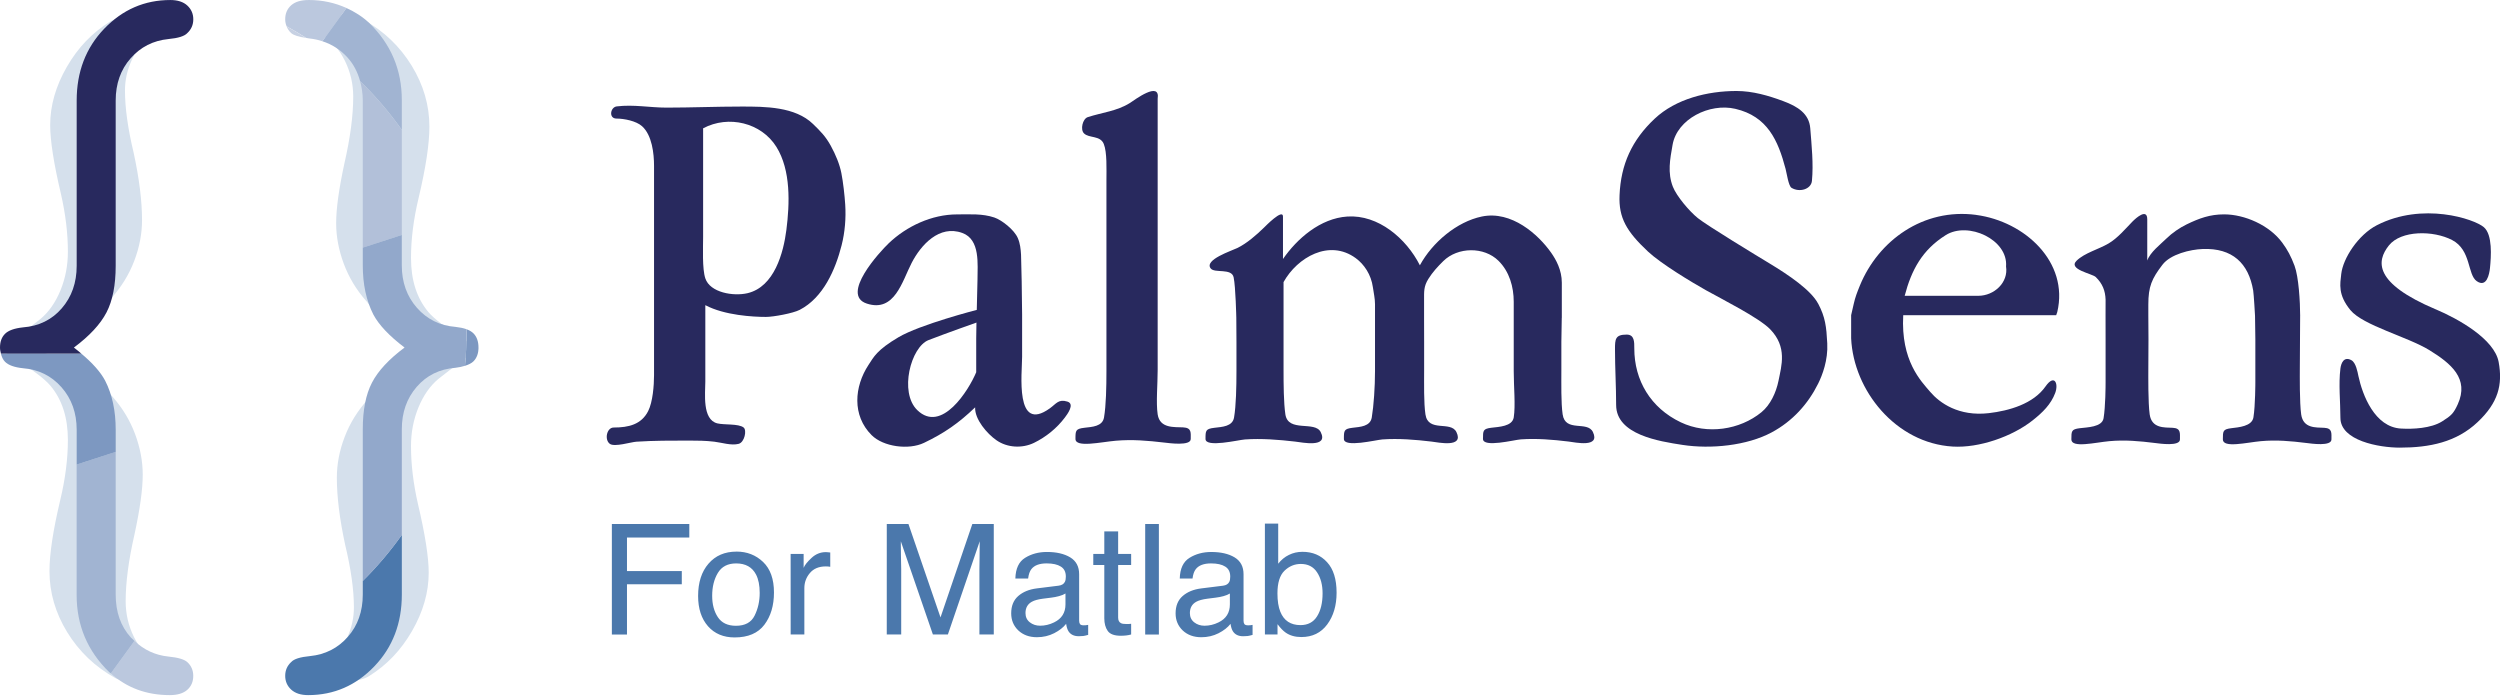
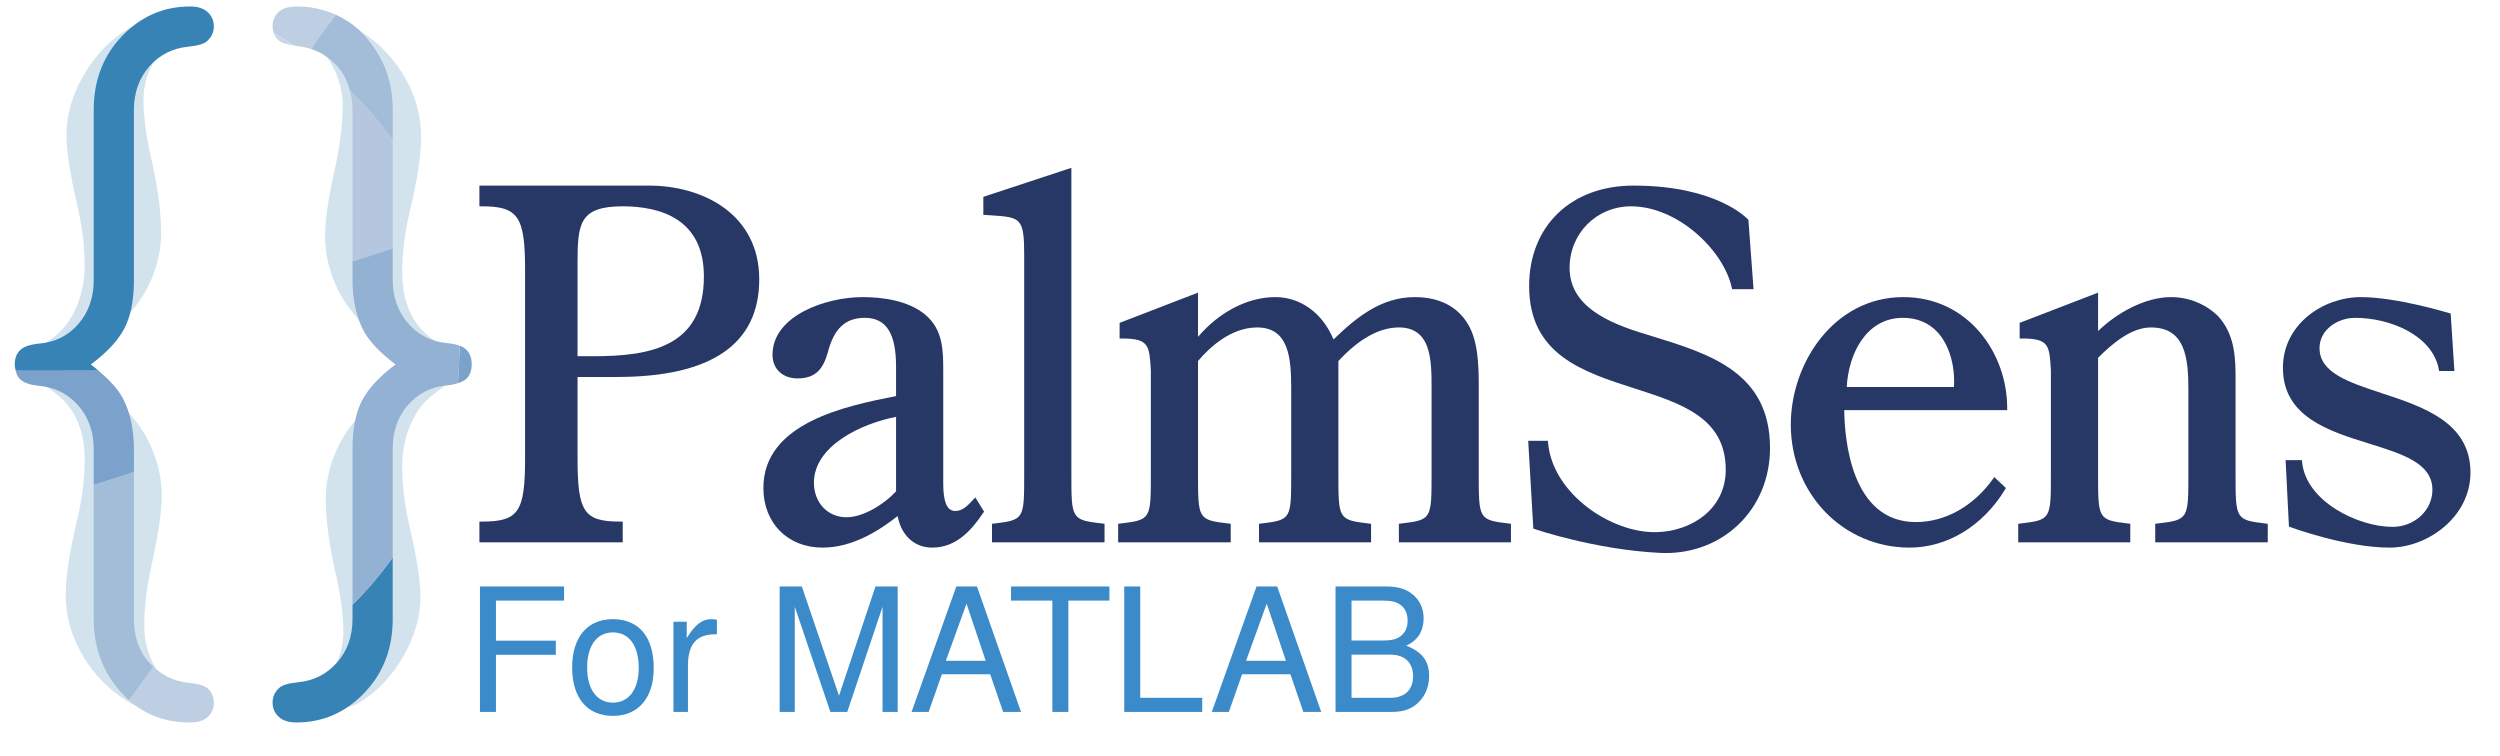
- <svg xmlns="http://www.w3.org/2000/svg" width="132.73" height="36.905" version="1.1" viewBox="0 0 132.73 36.905">
-   <g transform="translate(-25.93,-20.731)">
-     <g fill="#d5e0ec">
-       <path d="m36.168 21.653c-0.9 0.178-1.656 0.499-2.273 0.964-0.406 0.342-0.73 0.776-0.969 1.302-0.241 0.526-0.361 1.063-0.361 1.611 0 0.928 0.154 2.035 0.463 3.32 0.295 1.367 0.443 2.556 0.443 3.568 0 0.723-0.139 1.449-0.417 2.172-0.276 0.726-0.691 1.396-1.247 2.011-0.528 0.641-1.108 1.14-1.736 1.495-0.628 0.357-1.51 0.685-2.642 0.986v0.082c1.145 0.369 2.053 0.752 2.725 1.148s1.26 0.894 1.764 1.497c0.519 0.588 0.913 1.244 1.184 1.967 0.269 0.726 0.406 1.442 0.406 2.153 0 0.779-0.148 1.844-0.443 3.199-0.309 1.353-0.463 2.529-0.463 3.525 0 0.67 0.146 1.299 0.435 1.888 0.289 0.586 0.663 1.032 1.117 1.331 0.432 0.357 1.104 0.622 2.014 0.8 0 0-3.064 0.646-4.128 0.051-1.067-0.593-1.912-1.403-2.542-2.428-0.628-1.027-0.941-2.105-0.941-3.24 0-0.916 0.191-2.172 0.571-3.773 0.272-1.133 0.406-2.199 0.406-3.197 0-1.177-0.306-2.134-0.923-2.871-0.615-0.738-2.659-1.92-2.659-1.92s1.595-1.203 2.125-1.627c0.443-0.369 0.797-0.875 1.062-1.516 0.263-0.644 0.395-1.326 0.395-2.052 0-0.969-0.122-1.994-0.369-3.074-0.38-1.613-0.571-2.83-0.571-3.65 0-1.039 0.295-2.071 0.886-3.096s1.334-1.8 2.29-2.399 4.398-0.227 4.398-0.227z" />
-       <path d="m41.117 56.86c0.9-0.178 1.656-0.499 2.273-0.964 0.406-0.342 0.73-0.776 0.969-1.302 0.241-0.526 0.361-1.063 0.361-1.611 0-0.928-0.154-2.035-0.463-3.32-0.295-1.367-0.443-2.556-0.443-3.568 0-0.723 0.139-1.449 0.417-2.172 0.276-0.726 0.691-1.396 1.247-2.011 0.528-0.641 1.108-1.14 1.736-1.495 0.628-0.357 1.51-0.685 2.642-0.986v-0.082c-1.145-0.369-2.053-0.752-2.725-1.148s-1.26-0.894-1.764-1.497c-0.519-0.588-0.913-1.244-1.184-1.967-0.269-0.726-0.406-1.442-0.406-2.153 0-0.779 0.148-1.844 0.443-3.199 0.309-1.353 0.463-2.529 0.463-3.525 0-0.67-0.146-1.299-0.435-1.888-0.289-0.586-0.663-1.032-1.117-1.331-0.432-0.357-1.104-0.622-2.014-0.8 0 0 3.064-0.646 4.128-0.051 1.067 0.593 1.912 1.403 2.542 2.428 0.628 1.027 0.941 2.105 0.941 3.24 0 0.916-0.191 2.172-0.571 3.773-0.272 1.133-0.406 2.199-0.406 3.197 0 1.177 0.306 2.134 0.923 2.871 0.615 0.738 2.659 1.92 2.659 1.92s-1.595 1.203-2.125 1.627c-0.443 0.369-0.797 0.875-1.062 1.516-0.263 0.644-0.395 1.326-0.395 2.052 0 0.969 0.122 1.994 0.369 3.074 0.38 1.613 0.571 2.83 0.571 3.65 0 1.039-0.295 2.071-0.886 3.096s-1.334 1.8-2.29 2.399-4.398 0.227-4.398 0.227z" />
-     </g>
+ <svg xmlns="http://www.w3.org/2000/svg" version="1.1" viewBox="0 0 620 187.35">
+   <defs>
+     <style>.st0 {
+         fill: #2a2d69;
+       }
+ 
+       .st1 {
+         fill: #3783b6;
+       }
+ 
+       .st2 {
+         fill: #c9d6e7;
+       }
+ 
+       .st3 {
+         fill: none;
+       }
+ 
+       .st4 {
+         opacity: .23;
+       }
+ 
+       .st5 {
+         fill: #b4c7df;
+       }
+ 
+       .st6 {
+         fill: #3b8bcb;
+       }
+ 
+       .st7 {
+         display: none;
+       }
+ 
+       .st8 {
+         fill: #273866;
+       }
+ 
+       .st9 {
+         fill: #7ba2ca;
+       }
+ 
+       .st10 {
+         fill: #becee3;
+       }
+ 
+       .st11 {
+         fill: #a3bcd8;
+       }
+ 
+       .st12 {
+         fill: #93b1d2;
+       }</style>
+   </defs>
+   <g class="st7">
+     <path class="st3" d="m375.33 171.93c12.15 0 22.132-9.43 23.03-21.354h-46.06c0.898 11.924 10.88 21.354 23.03 21.354z" />
+     <path class="st0" d="M346.589,147.231h5.684c.799-11.423,9.938-20.565,21.352-21.396v-5.697c-14.544.846-26.221,12.54-27.036,27.092Z" />
+     <path class="st10" d="m404.06 150.6h-5.697c-0.831 11.414-9.973 20.553-21.396 21.352v5.684c14.552-0.815 26.246-12.492 27.092-27.036z" />
  </g>
-   <g transform="translate(-25.93,-20.731)" display="none">
-     <path d="m38.763 62.282c12.15 0 22.132-9.43 23.03-21.354h-46.06c0.898 11.924 10.88 21.354 23.03 21.354z" fill="none" />
-     <path d="m10.025 37.588h5.684c0.799-11.423 9.938-20.565 21.352-21.396v-5.697c-14.544 0.846-26.221 12.54-27.036 27.092z" fill="#28295e" />
-     <path d="m67.5 40.956h-5.697c-0.831 11.414-9.973 20.553-21.396 21.352v5.684c14.552-0.815 26.246-12.492 27.092-27.036z" fill="#bbc8de" />
+   <g class="st4">
+     <path class="st1" d="m67.823 175.44c4.328-0.858 7.966-2.401 10.935-4.64 1.955-1.647 3.513-3.735 4.663-6.264 1.16-2.529 1.735-5.116 1.735-7.749 0-4.466-0.742-9.791-2.227-15.974-1.422-6.577-2.133-12.297-2.133-17.169 0-3.48 0.669-6.972 2.007-10.452 1.328-3.492 3.325-6.717 6.001-9.675 2.54-3.086 5.332-5.487 8.353-7.192 3.021-1.717 7.266-3.295 12.713-4.745v-0.394c-5.51-1.775-9.879-3.619-13.11-5.522-3.23-1.902-6.064-4.304-8.489-7.204-2.499-2.831-4.391-5.986-5.698-9.466-1.296-3.492-1.955-6.937-1.955-10.359 0-3.747 0.711-8.874 2.133-15.394 1.485-6.508 2.227-12.169 2.227-16.96 0-3.225-0.7-6.253-2.091-9.083-1.39-2.819-3.189-4.965-5.374-6.403-2.08-1.717-5.311-2.993-9.691-3.851 0 0 14.741-3.109 19.864-0.244 5.133 2.854 9.2 6.752 12.232 11.682 3.021 4.942 4.527 10.127 4.527 15.591 0 4.408-0.92 10.452-2.75 18.155-1.307 5.452-1.955 10.58-1.955 15.382 0 5.661 1.474 10.266 4.443 13.816 2.959 3.55 12.796 9.236 12.796 9.236s-7.674 5.786-10.224 7.828c-2.133 1.775-3.837 4.211-5.112 7.297-1.265 3.097-1.903 6.38-1.903 9.872 0 4.663 0.585 9.594 1.777 14.791 1.83 7.761 2.75 13.619 2.75 17.563 0 5-1.422 9.965-4.265 14.895-2.844 4.93-6.416 8.663-11.019 11.543s-21.16 1.09-21.16 1.09z" />
  </g>
-   <g transform="translate(-25.93,-20.731)">
-     <path d="m42.315 20.732c-0.406 0-0.715 0.093-0.926 0.28s-0.317 0.435-0.317 0.743c0 0.136 0.028 0.259 0.074 0.373 0.351 0.197 0.699 0.396 1.036 0.614 0.074 0.011 0.124 0.028 0.207 0.036 0.231 0.024 0.448 0.075 0.657 0.142l1.281-1.763c-0.602-0.273-1.267-0.426-2.011-0.426" fill="#bbc8de" />
-     <path d="m44.325 21.158-1.281 1.763c0.511 0.163 0.961 0.449 1.342 0.87 0.32 0.354 0.533 0.775 0.662 1.247 0.815 0.792 1.555 1.657 2.215 2.587v-1.579c0-1.609-0.577-2.974-1.731-4.095-0.362-0.341-0.77-0.595-1.206-0.793" fill="#a1b4d2" />
-     <path d="m50.693 38.209 8e-3 0.169c0 0.598-0.029 1.19-0.084 1.774 0.19-0.06 0.348-0.135 0.449-0.236 0.179-0.179 0.268-0.423 0.268-0.731 0-0.325-0.09-0.577-0.268-0.756-0.09-0.09-0.214-0.163-0.373-0.22" fill="#7d98c1" />
-     <path d="m47.263 49.131c-0.62 0.874-1.313 1.691-2.072 2.444v0.723c0 0.894-0.264 1.641-0.792 2.242s-1.199 0.943-2.011 1.024c-0.52 0.049-0.853 0.154-0.999 0.317-0.211 0.195-0.317 0.439-0.317 0.731s0.106 0.536 0.317 0.731 0.512 0.293 0.902 0.293c1.365 0 2.535-0.508 3.51-1.524s1.463-2.287 1.463-3.815v-3.167" fill="#4b78ac" />
-     <path d="m41.145 22.129c0.052 0.133 0.13 0.253 0.243 0.358 0.136 0.122 0.418 0.202 0.792 0.257-0.337-0.218-0.685-0.418-1.036-0.614" fill="#c7d1e3" />
-     <path d="m45.048 25.039c0.087 0.319 0.143 0.658 0.143 1.032v7.809l2.072-0.673v-5.58c-0.659-0.93-1.4-1.795-2.215-2.587" fill="#b2c0d9" />
-     <path d="m47.263 33.205-2.072 0.673v0.942c0 1.008 0.187 1.877 0.56 2.608 0.293 0.553 0.845 1.138 1.658 1.755-0.829 0.617-1.406 1.239-1.731 1.865s-0.487 1.45-0.487 2.474v8.053c0.759-0.754 1.452-1.57 2.072-2.444v-5.608c0-0.894 0.264-1.645 0.792-2.255 0.528-0.609 1.215-0.946 2.06-1.011 0.197-0.022 0.356-0.06 0.501-0.106 0.055-0.584 0.084-1.176 0.084-1.774l-8e-3 -0.169c-0.158-0.057-0.351-0.097-0.578-0.122-0.829-0.065-1.511-0.402-2.048-1.012-0.536-0.609-0.804-1.361-0.804-2.255v-1.615" fill="#92a8cb" />
-     <path d="m33.07 54.758-1.255 1.726c0.847 0.763 1.888 1.152 3.132 1.152 0.406 0 0.715-0.094 0.926-0.28 0.211-0.187 0.317-0.435 0.317-0.743 0-0.293-0.106-0.537-0.317-0.731-0.163-0.146-0.496-0.244-1-0.293-0.705-0.072-1.303-0.357-1.804-0.831" fill="#bbc8de" />
-     <path d="m32.071 44.721-2.072 0.673v6.928c0 1.609 0.577 2.974 1.73 4.095l0.086 0.066 1.255-1.726-0.194-0.181c-0.537-0.593-0.804-1.353-0.804-2.279v-7.577" fill="#a1b4d2" />
-     <path d="m30.246 39.504h-4.267c0.041 0.171 0.106 0.323 0.219 0.436 0.179 0.179 0.495 0.293 0.951 0.341 0.829 0.065 1.511 0.402 2.048 1.012 0.536 0.609 0.804 1.361 0.804 2.254v1.848l2.072-0.673v-1.174c0-1.007-0.187-1.877-0.561-2.608-0.241-0.456-0.67-0.935-1.265-1.435" fill="#7d98c1" />
-     <path d="m29.853 39.184c0.829-0.617 1.406-1.239 1.731-1.865 0.325-0.625 0.488-1.45 0.488-2.474v-8.775c0-0.894 0.264-1.641 0.792-2.242s1.198-0.943 2.011-1.024c0.52-0.049 0.853-0.154 1-0.317 0.211-0.195 0.317-0.439 0.317-0.731s-0.106-0.536-0.317-0.731c-0.212-0.195-0.512-0.293-0.902-0.293-1.365 0-2.535 0.508-3.51 1.524s-1.462 2.287-1.462 3.815v8.775c0 0.894-0.264 1.645-0.792 2.255-0.528 0.609-1.215 0.946-2.06 1.011-0.455 0.049-0.772 0.163-0.951 0.341s-0.268 0.422-0.268 0.731c0 0.12 0.025 0.22 0.05 0.32h4.267c-0.126-0.106-0.25-0.212-0.393-0.32z" fill="#28295e" />
-     <g display="none" fill="#4b78ac">
-       <path d="m58.483 48.499h3.896v0.665h-3.107v1.886h2.725v0.665h-2.725v2.716h-0.789v-5.931z" />
-       <path d="m62.902 52.287c0-0.316 0.044-0.611 0.133-0.885 0.088-0.274 0.221-0.512 0.398-0.714s0.395-0.361 0.652-0.478 0.558-0.175 0.901-0.175c0.337 0 0.637 0.058 0.897 0.175 0.26 0.116 0.479 0.275 0.656 0.478s0.31 0.44 0.399 0.714c0.088 0.274 0.133 0.569 0.133 0.885s-0.044 0.609-0.133 0.88-0.222 0.508-0.399 0.71-0.396 0.361-0.656 0.478-0.56 0.174-0.897 0.174c-0.344 0-0.644-0.058-0.901-0.174-0.258-0.116-0.475-0.275-0.652-0.478s-0.31-0.439-0.398-0.71c-0.089-0.271-0.133-0.565-0.133-0.88zm0.748 0c0 0.26 0.034 0.491 0.104 0.693s0.165 0.371 0.287 0.507 0.265 0.24 0.428 0.312c0.164 0.072 0.336 0.108 0.52 0.108s0.355-0.036 0.519-0.108c0.163-0.072 0.306-0.176 0.428-0.312s0.217-0.305 0.287-0.507 0.104-0.433 0.104-0.693-0.035-0.492-0.104-0.694-0.165-0.372-0.287-0.511c-0.122-0.138-0.265-0.244-0.428-0.316-0.164-0.072-0.336-0.108-0.519-0.108s-0.356 0.036-0.52 0.108c-0.163 0.072-0.306 0.178-0.428 0.316-0.122 0.139-0.217 0.309-0.287 0.511s-0.104 0.434-0.104 0.694z" />
-       <path d="m67.878 50.136h0.665v0.905h0.017c0.171-0.349 0.382-0.606 0.631-0.772 0.249-0.167 0.565-0.244 0.947-0.233v0.748c-0.282 0-0.523 0.039-0.723 0.116s-0.36 0.191-0.482 0.34-0.21 0.333-0.266 0.548c-0.056 0.216-0.083 0.46-0.083 0.731v1.911h-0.706z" />
-       <path d="m73.095 48.499h2.035c0.914 0 1.617 0.232 2.11 0.698 0.493 0.465 0.739 1.174 0.739 2.126 0 0.499-0.055 0.94-0.166 1.325s-0.282 0.709-0.515 0.972c-0.232 0.263-0.529 0.464-0.889 0.603-0.36 0.138-0.787 0.208-1.279 0.208h-2.035v-5.931zm0.789 5.267h1.312c0.088 0 0.199-7e-3 0.333-0.021 0.133-0.014 0.274-0.047 0.423-0.1 0.15-0.052 0.298-0.128 0.444-0.229 0.147-0.1 0.278-0.235 0.395-0.407 0.116-0.172 0.211-0.386 0.286-0.644 0.075-0.257 0.112-0.569 0.112-0.935 0-0.354-0.035-0.671-0.104-0.951s-0.183-0.517-0.34-0.71-0.361-0.343-0.61-0.449c-0.25-0.105-0.557-0.158-0.922-0.158h-1.329v4.602z" />
-       <path d="m82.498 53.068c-0.094 0.477-0.302 0.839-0.624 1.088s-0.727 0.374-1.215 0.374c-0.344 0-0.643-0.057-0.895-0.17-0.253-0.113-0.465-0.27-0.637-0.469s-0.301-0.438-0.387-0.714c-0.086-0.277-0.135-0.579-0.146-0.905 0-0.321 0.05-0.619 0.15-0.893s0.239-0.511 0.419-0.71 0.393-0.354 0.64-0.465c0.246-0.111 0.516-0.167 0.81-0.167 0.382 0 0.699 0.079 0.951 0.237s0.454 0.359 0.606 0.603 0.258 0.509 0.316 0.797 0.082 0.562 0.07 0.822h-3.214c-6e-3 0.188 0.017 0.367 0.066 0.536 0.05 0.169 0.13 0.319 0.241 0.449s0.252 0.234 0.424 0.312c0.171 0.078 0.374 0.116 0.606 0.116 0.293 0 0.537-0.069 0.731-0.208 0.194-0.138 0.321-0.349 0.382-0.631h0.706zm-0.689-1.196c-0.011-0.166-0.048-0.324-0.112-0.474-0.064-0.149-0.15-0.278-0.258-0.386s-0.237-0.194-0.386-0.257-0.31-0.096-0.482-0.096c-0.183 0-0.347 0.032-0.494 0.096-0.146 0.063-0.273 0.151-0.378 0.262s-0.188 0.24-0.249 0.386c-0.061 0.147-0.097 0.303-0.108 0.469z" />
-       <path d="m85.223 54.43h-0.756l-1.595-4.294h0.789l1.205 3.58h0.017l1.171-3.58h0.739z" />
-       <path d="m91.112 53.068c-0.094 0.477-0.302 0.839-0.624 1.088s-0.727 0.374-1.215 0.374c-0.344 0-0.643-0.057-0.895-0.17-0.253-0.113-0.465-0.27-0.637-0.469s-0.301-0.438-0.387-0.714c-0.086-0.277-0.135-0.579-0.146-0.905 0-0.321 0.05-0.619 0.15-0.893s0.239-0.511 0.419-0.71 0.393-0.354 0.64-0.465c0.246-0.111 0.516-0.167 0.81-0.167 0.382 0 0.699 0.079 0.951 0.237s0.454 0.359 0.606 0.603 0.258 0.509 0.316 0.797 0.082 0.562 0.07 0.822h-3.214c-6e-3 0.188 0.017 0.367 0.066 0.536 0.05 0.169 0.13 0.319 0.241 0.449s0.252 0.234 0.424 0.312c0.171 0.078 0.374 0.116 0.606 0.116 0.293 0 0.537-0.069 0.731-0.208 0.194-0.138 0.321-0.349 0.382-0.631h0.706zm-0.69-1.196c-0.011-0.166-0.048-0.324-0.112-0.474-0.064-0.149-0.15-0.278-0.258-0.386s-0.237-0.194-0.386-0.257-0.31-0.096-0.482-0.096c-0.183 0-0.347 0.032-0.494 0.096-0.146 0.063-0.273 0.151-0.378 0.262s-0.188 0.24-0.249 0.386c-0.061 0.147-0.097 0.303-0.108 0.469z" />
-       <path d="m91.942 48.499h0.706v5.931h-0.706z" />
-       <path d="m93.512 52.287c0-0.316 0.044-0.611 0.133-0.885 0.088-0.274 0.221-0.512 0.398-0.714s0.395-0.361 0.652-0.478 0.558-0.175 0.901-0.175c0.337 0 0.637 0.058 0.897 0.175 0.26 0.116 0.479 0.275 0.656 0.478s0.31 0.44 0.399 0.714c0.088 0.274 0.133 0.569 0.133 0.885s-0.044 0.609-0.133 0.88-0.222 0.508-0.399 0.71-0.396 0.361-0.656 0.478-0.56 0.174-0.897 0.174c-0.344 0-0.644-0.058-0.901-0.174-0.258-0.116-0.475-0.275-0.652-0.478s-0.31-0.439-0.398-0.71c-0.089-0.271-0.133-0.565-0.133-0.88zm0.748 0c0 0.26 0.034 0.491 0.104 0.693s0.165 0.371 0.287 0.507 0.265 0.24 0.428 0.312c0.164 0.072 0.336 0.108 0.52 0.108s0.355-0.036 0.519-0.108c0.163-0.072 0.306-0.176 0.428-0.312s0.217-0.305 0.287-0.507 0.104-0.433 0.104-0.693-0.035-0.492-0.104-0.694-0.165-0.372-0.287-0.511c-0.122-0.138-0.265-0.244-0.428-0.316-0.164-0.072-0.336-0.108-0.519-0.108s-0.356 0.036-0.52 0.108c-0.163 0.072-0.306 0.178-0.428 0.316-0.122 0.139-0.217 0.309-0.287 0.511s-0.104 0.434-0.104 0.694z" />
-       <path d="m98.538 50.136h0.706v0.581h0.017c0.116-0.238 0.299-0.411 0.548-0.519s0.523-0.162 0.822-0.162c0.332 0 0.622 0.061 0.868 0.183s0.451 0.287 0.615 0.494c0.163 0.208 0.287 0.447 0.37 0.718s0.125 0.56 0.125 0.864-0.04 0.593-0.121 0.864c-0.08 0.271-0.202 0.508-0.365 0.71-0.164 0.202-0.369 0.363-0.615 0.481-0.247 0.119-0.533 0.179-0.86 0.179-0.111 0-0.23-0.011-0.357-0.033s-0.254-0.06-0.382-0.112c-0.127-0.052-0.248-0.122-0.361-0.208-0.114-0.086-0.209-0.192-0.287-0.32h-0.017v2.218h-0.706v-5.939zm3.323 2.11c0-0.2-0.026-0.395-0.079-0.586s-0.133-0.361-0.241-0.511-0.247-0.269-0.416-0.357c-0.169-0.089-0.367-0.133-0.594-0.133-0.238 0-0.44 0.047-0.606 0.142s-0.302 0.217-0.407 0.37c-0.105 0.152-0.181 0.325-0.229 0.519-0.047 0.194-0.07 0.39-0.07 0.59 0 0.21 0.025 0.414 0.075 0.61 0.05 0.197 0.129 0.37 0.237 0.519 0.108 0.15 0.248 0.27 0.419 0.362 0.171 0.091 0.379 0.137 0.623 0.137 0.238 0 0.44-0.047 0.606-0.141s0.299-0.219 0.398-0.374c0.1-0.155 0.172-0.332 0.216-0.531 0.044-0.2 0.066-0.404 0.066-0.615z" />
-       <path d="m107.11 53.068c-0.094 0.477-0.302 0.839-0.624 1.088s-0.727 0.374-1.215 0.374c-0.344 0-0.643-0.057-0.895-0.17-0.253-0.113-0.465-0.27-0.637-0.469s-0.301-0.438-0.387-0.714c-0.086-0.277-0.135-0.579-0.146-0.905 0-0.321 0.05-0.619 0.15-0.893s0.239-0.511 0.419-0.71 0.393-0.354 0.64-0.465c0.246-0.111 0.516-0.167 0.81-0.167 0.382 0 0.699 0.079 0.951 0.237s0.454 0.359 0.606 0.603 0.258 0.509 0.316 0.797 0.082 0.562 0.07 0.822h-3.214c-6e-3 0.188 0.017 0.367 0.066 0.536 0.05 0.169 0.13 0.319 0.241 0.449s0.252 0.234 0.424 0.312c0.171 0.078 0.374 0.116 0.606 0.116 0.293 0 0.537-0.069 0.731-0.208 0.194-0.138 0.321-0.349 0.382-0.631h0.706zm-0.689-1.196c-0.011-0.166-0.048-0.324-0.112-0.474-0.064-0.149-0.15-0.278-0.258-0.386s-0.237-0.194-0.386-0.257-0.31-0.096-0.482-0.096c-0.183 0-0.347 0.032-0.494 0.096-0.146 0.063-0.273 0.151-0.378 0.262s-0.188 0.24-0.249 0.386c-0.061 0.147-0.097 0.303-0.108 0.469z" />
-       <path d="m107.88 50.136h0.665v0.905h0.017c0.171-0.349 0.382-0.606 0.631-0.772 0.249-0.167 0.565-0.244 0.947-0.233v0.748c-0.282 0-0.523 0.039-0.723 0.116s-0.36 0.191-0.482 0.34-0.21 0.333-0.266 0.548c-0.056 0.216-0.083 0.46-0.083 0.731v1.911h-0.706z" />
-       <path d="m111.1 53.076c6e-3 0.161 0.042 0.293 0.108 0.399 0.066 0.105 0.153 0.189 0.262 0.253 0.108 0.064 0.229 0.11 0.365 0.137 0.136 0.028 0.275 0.042 0.419 0.042 0.111 0 0.227-8e-3 0.349-0.025s0.234-0.047 0.336-0.091 0.187-0.109 0.253-0.195c0.066-0.085 0.1-0.195 0.1-0.328 0-0.138-0.041-0.25-0.121-0.336-0.08-0.085-0.186-0.156-0.315-0.212-0.13-0.055-0.28-0.101-0.449-0.137s-0.342-0.073-0.519-0.112-0.349-0.086-0.515-0.141-0.316-0.127-0.449-0.216-0.24-0.202-0.32-0.341c-0.08-0.138-0.12-0.31-0.12-0.515 0-0.216 0.048-0.401 0.145-0.557 0.097-0.155 0.222-0.281 0.374-0.378s0.324-0.169 0.515-0.216 0.38-0.071 0.569-0.071c0.238 0 0.461 0.021 0.668 0.062 0.208 0.042 0.391 0.114 0.548 0.216 0.158 0.103 0.284 0.241 0.378 0.416s0.15 0.392 0.167 0.652h-0.706c-0.011-0.138-0.049-0.253-0.112-0.345-0.064-0.091-0.141-0.165-0.232-0.22-0.092-0.056-0.194-0.096-0.308-0.121s-0.229-0.038-0.345-0.038c-0.105 0-0.212 9e-3 -0.32 0.025s-0.207 0.046-0.295 0.088-0.161 0.099-0.216 0.171c-0.056 0.072-0.083 0.162-0.083 0.268 0 0.128 0.042 0.231 0.128 0.309s0.195 0.144 0.328 0.197 0.283 0.098 0.449 0.134 0.333 0.074 0.499 0.112c0.177 0.039 0.35 0.085 0.519 0.141s0.318 0.128 0.449 0.22c0.13 0.091 0.235 0.206 0.315 0.343 0.08 0.138 0.121 0.309 0.121 0.514 0 0.254-0.054 0.468-0.162 0.642s-0.249 0.313-0.424 0.418c-0.174 0.104-0.371 0.179-0.589 0.224-0.219 0.044-0.437 0.066-0.652 0.066-0.244 0-0.472-0.026-0.685-0.079s-0.403-0.136-0.569-0.25c-0.166-0.113-0.299-0.263-0.398-0.449-0.1-0.185-0.155-0.411-0.167-0.677h0.706z" />
-     </g>
-     <g fill="#28295e">
-       <path d="m122.46 36.856c-0.377-0.718-1.556-1.521-2.592-2.145-0.655-0.396-3.306-2.005-3.796-2.4-0.45-0.362-1.13-1.165-1.326-1.666-0.29-0.741-0.152-1.456-0.015-2.228 0.241-1.369 1.96-2.227 3.328-1.909 1.709 0.397 2.272 1.679 2.671 3.189 0.058 0.218 0.155 0.906 0.313 1.004 0.423 0.262 1.043 0.08 1.086-0.366 0.088-0.904-0.018-1.89-0.089-2.797-0.063-0.773-0.666-1.154-1.43-1.437-0.782-0.293-1.632-0.539-2.485-0.539-1.544 0-3.222 0.418-4.343 1.469-1.217 1.141-1.8 2.438-1.867 4.067-0.05 1.195 0.364 1.914 1.507 2.986 0.691 0.646 2.297 1.616 3.091 2.062 0.794 0.445 2.798 1.449 3.396 2.063 0.916 0.943 0.609 1.922 0.444 2.744-0.126 0.618-0.428 1.275-0.906 1.665-1.144 0.936-2.876 1.203-4.281 0.534-1.599-0.761-2.468-2.225-2.468-3.923 0-0.337 0.012-0.734-0.404-0.734-0.61 0-0.621 0.243-0.621 0.784 0 0.986 0.061 1.967 0.061 2.953 0 1.581 2.292 1.931 3.524 2.12 1.502 0.231 3.423 0.04 4.733-0.664 1.109-0.594 1.935-1.512 2.471-2.595 0.22-0.445 0.527-1.239 0.481-2.132s-0.105-1.391-0.481-2.106z" />
-       <path d="m63.378 36.933c1.025 0.544 2.547 0.624 3.218 0.624 0.395 0 1.436-0.192 1.788-0.373 1.259-0.649 1.903-2.145 2.23-3.435 0.175-0.691 0.236-1.436 0.191-2.147-0.03-0.485-0.11-1.2-0.205-1.68-0.092-0.468-0.298-0.968-0.561-1.45-0.276-0.503-0.55-0.775-0.943-1.157-0.949-0.923-2.542-0.927-3.79-0.927-1.34 0-2.68 0.057-3.987 0.057-0.882 0-1.747-0.175-2.644-0.065-0.345 0.041-0.44 0.646-0.015 0.646 0.405 0 1.047 0.126 1.357 0.405 0.535 0.479 0.637 1.461 0.637 2.103v11.122c0 0.538-0.067 1.421-0.313 1.903-0.358 0.705-1.03 0.87-1.828 0.87-0.374 0-0.503 0.65-0.205 0.867 0.248 0.182 1.128-0.098 1.414-0.115 0.924-0.059 1.853-0.059 2.781-0.059 0.453 0 0.9 5e-3 1.349 0.059 0.405 0.049 0.904 0.217 1.293 0.115 0.316-0.081 0.446-0.727 0.265-0.868-0.271-0.213-1.02-0.128-1.395-0.219-0.816-0.202-0.638-1.605-0.638-2.22v-4.054zm-0.119-9.389c1.352-0.719 3.092-0.298 3.892 0.986 0.776 1.246 0.706 3.018 0.53 4.405-0.154 1.207-0.633 3.022-2.064 3.362-0.75 0.177-1.987-0.031-2.239-0.783-0.172-0.512-0.118-1.625-0.118-2.216v-5.753z" />
-       <path d="m82.603 42.053c-0.476-0.147-0.586 0.105-0.934 0.357-1.872 1.347-1.473-1.876-1.473-2.742v-2.235c0-0.735-0.042-2.947-0.057-3.182-0.017-0.289-0.047-0.592-0.17-0.877-0.186-0.442-0.854-0.963-1.247-1.095-0.638-0.215-1.293-0.165-1.983-0.165-1.334 0-2.675 0.625-3.625 1.533-0.482 0.461-2.579 2.74-1.163 3.202 1.479 0.485 1.879-1.192 2.381-2.161 0.491-0.95 1.466-2.037 2.691-1.588 0.959 0.351 0.804 1.665 0.804 2.488 0 0.194-0.02 0.814-0.038 1.596 0 0-3.009 0.774-4.157 1.452-1.146 0.678-1.311 1.04-1.595 1.475-0.75 1.145-0.879 2.675 0.169 3.722 0.624 0.622 1.969 0.798 2.779 0.411 1.079-0.515 1.845-1.05 2.717-1.886-0.03 0.632 0.632 1.4 1.134 1.748 0.564 0.394 1.354 0.444 1.987 0.139 0.645-0.314 1.217-0.781 1.64-1.343 0.128-0.168 0.545-0.723 0.141-0.848zm-4.844-3.367v1.808c-0.393 0.948-1.837 3.269-3.129 2.011-0.973-0.945-0.34-3.355 0.598-3.718 0.937-0.363 2.544-0.93 2.544-0.93-8e-3 0.323-0.013 0.828-0.013 0.828z" />
-       <path d="m87.393 37.609v-11.633c0.15-0.986-1.247 0.08-1.475 0.223-0.688 0.433-1.477 0.504-2.238 0.751-0.27 0.089-0.408 0.66-0.197 0.864 0.268 0.264 0.86 0.097 1.048 0.558 0.18 0.443 0.142 1.327 0.142 1.94v10.132c0 0.818-0.02 1.827-0.129 2.453-0.082 0.478-0.63 0.497-1.047 0.546-0.466 0.057-0.468 0.15-0.468 0.593 0 0.478 1.349 0.162 2.141 0.094 0.883-0.076 1.695-5e-3 2.573 0.098 0.268 0.031 1.409 0.19 1.405-0.19-3e-3 -0.323 0.065-0.594-0.404-0.617s-1.237 0.064-1.351-0.69c-0.093-0.619 0-1.597 0-2.361v-2.76z" />
-       <path d="m108.85 37.609v-1.869c0-0.67-0.304-1.22-0.566-1.592-0.679-0.965-2.104-2.251-3.683-1.921-1.325 0.276-2.626 1.374-3.287 2.589-0.722-1.425-2.209-2.698-3.853-2.589-1.437 0.096-2.666 1.174-3.415 2.255v-2.255c0-0.445-0.944 0.526-1.004 0.584-0.398 0.39-0.91 0.837-1.413 1.085-0.298 0.147-1.784 0.626-1.42 1.088 0.211 0.268 1.114-0.034 1.218 0.474 0.106 0.506 0.141 2.152 0.141 2.152l8e-3 1.275v1.56c0 0.818-0.02 1.827-0.128 2.453-0.082 0.478-0.631 0.497-1.047 0.546-0.467 0.057-0.468 0.15-0.468 0.593 0 0.478 1.747 0.049 2.096 0.025 0.885-0.06 1.786 0.012 2.663 0.114 0.372 0.043 1.782 0.346 1.358-0.503-0.306-0.617-1.729 0.036-1.877-0.943-0.091-0.619-0.097-1.597-0.097-2.361v-4.661c0.727-1.31 2.429-2.302 3.835-1.27 0.44 0.323 0.815 0.866 0.909 1.548 0.04 0.295 0.112 0.587 0.112 0.891v3.567c0 0.818-0.067 1.827-0.172 2.453-0.08 0.478-0.616 0.497-1.024 0.546-0.454 0.057-0.456 0.15-0.456 0.593 0 0.478 1.704 0.049 2.047 0.025 0.863-0.06 1.744 0.012 2.6 0.114 0.364 0.043 1.74 0.346 1.328-0.503-0.299-0.617-1.502 0.036-1.646-0.943-0.09-0.619-0.069-1.597-0.069-2.361v-1.485l-3e-3 -1.275v-0.926c0-0.471-0.023-0.742 0.228-1.143 0.225-0.36 0.493-0.651 0.792-0.946 0.766-0.753 2.16-0.779 2.933-0.014 0.577 0.571 0.807 1.383 0.807 2.176v3.687c0 0.818 0.101 1.827 0 2.453-0.08 0.478-0.789 0.497-1.189 0.546-0.443 0.057-0.444 0.15-0.444 0.593 0 0.478 1.665 0.049 2 0.025 0.843-0.06 1.704 0.012 2.541 0.114 0.354 0.043 1.699 0.346 1.297-0.503-0.292-0.617-1.468 0.036-1.609-0.943-0.087-0.619-0.067-1.597-0.067-2.361v-1.485l0.021-1.275z" />
-       <path d="m132 37.132c-0.011 0.03 0 0 0 0z" />
-       <path d="m130.85 32.14c-2.809-0.375-5.199 1.364-6.178 3.759-0.143 0.354-0.242 0.601-0.323 0.963-0.067 0.296-0.138 0.602-0.138 0.602v1.229c0.125 2.768 2.368 5.566 5.393 5.747 1.393 0.085 3.153-0.529 4.236-1.385 0.541-0.426 0.979-0.858 1.205-1.461 0.188-0.504-0.041-1.022-0.513-0.348-0.644 0.924-1.928 1.294-3.013 1.42-1.596 0.185-2.609-0.543-3.106-1.125s-1.57-1.652-1.437-4.076h8.121c6e-3 -0.02 0.021-0.06 0.058-0.168 0.625-2.646-1.719-4.811-4.306-5.155zm0.105 4.296h-3.902c0.36-1.373 0.931-2.438 2.182-3.223 1.187-0.744 3.317 0.237 3.2 1.666 0.133 0.844-0.623 1.557-1.481 1.557z" />
-       <path d="m155.25 37.156c-3.311-1.4-3.152-2.562-2.489-3.394 0.644-0.807 2.355-0.809 3.358-0.286 1.02 0.532 0.803 1.835 1.308 2.183 0.521 0.359 0.668-0.361 0.702-0.71 0.059-0.598 0.143-1.75-0.324-2.154-0.515-0.446-3.261-1.349-5.68-0.108-0.994 0.51-1.804 1.766-1.894 2.592-0.059 0.536-0.184 1.095 0.485 1.914 0.67 0.818 3.047 1.42 4.195 2.128s2.127 1.51 1.506 2.875c-0.219 0.479-0.339 0.601-0.835 0.911-0.588 0.367-1.541 0.414-2.179 0.377-1.391-0.078-2.042-1.766-2.261-2.791-0.046-0.223-0.132-0.702-0.367-0.836-0.402-0.225-0.552 0.155-0.588 0.439-0.104 0.848 0 1.764 0 2.618 0 1.219 2.065 1.583 3.152 1.583 1.584 0 3.009-0.293 4.13-1.353 1.092-1.025 1.344-1.983 1.119-3.196-0.225-1.212-2.126-2.281-3.338-2.794z" />
-       <path d="m148.05 37.501c0-0.743-0.079-2.072-0.298-2.66-0.19-0.506-0.372-0.845-0.652-1.225-0.688-0.936-2.005-1.504-3.087-1.504-0.755 0-1.314 0.206-1.984 0.529-0.383 0.186-0.775 0.456-1.077 0.752-0.326 0.319-0.861 0.725-1.02 1.17v-2.187c0-0.592-0.573-0.099-0.793 0.126-0.378 0.39-0.783 0.874-1.263 1.156-0.521 0.308-1.27 0.498-1.696 0.915-0.475 0.467 0.831 0.682 1.02 0.868 0.36 0.353 0.503 0.727 0.52 1.198 4e-3 0.171-2e-3 0.836-2e-3 0.836l2e-3 1.281v2.283c0 0.167-4e-3 1.269-0.107 1.895-0.077 0.478-0.876 0.482-1.269 0.532-0.439 0.057-0.441 0.15-0.441 0.593 0 0.478 1.271 0.162 2.017 0.094 0.832-0.076 1.597-5e-3 2.424 0.098 0.252 0.031 1.327 0.19 1.324-0.19-3e-3 -0.323 0.061-0.594-0.381-0.617s-1.118 0.042-1.226-0.712c-0.088-0.619-0.072-2.094-0.072-2.374 0-0.41 8e-3 -1.616 8e-3 -1.616l-8e-3 -1.282v-0.557c0-0.965 0.184-1.375 0.749-2.115 0.427-0.562 1.475-0.812 2.141-0.837 1.572-0.059 2.431 0.755 2.677 2.203 0.035 0.209 0.098 1.347 0.098 1.347l0.017 1.24v2.283s0 1.24-0.102 1.866c-0.077 0.478-0.789 0.527-1.182 0.576-0.439 0.057-0.441 0.15-0.441 0.593 0 0.478 1.271 0.162 2.017 0.094 0.832-0.076 1.597-5e-3 2.424 0.098 0.252 0.031 1.327 0.19 1.324-0.19-3e-3 -0.323 0.061-0.594-0.381-0.617s-1.118 0.042-1.226-0.712c-0.088-0.619-0.072-2.094-0.072-2.374 0 0 0.017-2.113 0.017-2.856z" />
-     </g>
-     <g fill="#4b78ac" stroke-width="1.028">
-       <path transform="matrix(1.0051 0 0 .99494 25.93 20.731)" d="m32.32 27.961h4.091v0.723h-3.292v1.791h2.895v0.703h-2.895v2.682h-0.799zm6.556 5.432q0.719 0 0.984-0.542 0.269-0.546 0.269-1.212 0-0.602-0.193-0.98-0.305-0.594-1.052-0.594-0.662 0-0.964 0.506-0.301 0.506-0.301 1.22 0 0.687 0.301 1.144 0.301 0.458 0.956 0.458zm0.028-3.959q0.831 0 1.405 0.554 0.574 0.554 0.574 1.63 0 1.04-0.506 1.718t-1.57 0.679q-0.887 0-1.409-0.598-0.522-0.602-0.522-1.614 0-1.084 0.55-1.726 0.55-0.642 1.478-0.642zm-0.024 0.02m2.883 0.104h0.687v0.743q0.084-0.217 0.414-0.526 0.329-0.313 0.759-0.313 0.02 0 0.068 4e-3t0.165 0.016v0.763q-0.064-0.012-0.12-0.016-0.052-4e-3 -0.116-4e-3 -0.546 0-0.839 0.353-0.293 0.349-0.293 0.807v2.473h-0.723zm5.079-1.598h1.144l1.694 4.986 1.682-4.986h1.132v5.898h-0.759v-3.481q0-0.181 8e-3 -0.598 8e-3 -0.418 8e-3 -0.895l-1.682 4.974h-0.791l-1.694-4.974v0.181q0 0.217 8e-3 0.662 0.012 0.442 0.012 0.65v3.481h-0.763zm7.327 4.754q0 0.313 0.229 0.494 0.229 0.181 0.542 0.181 0.381 0 0.739-0.177 0.602-0.293 0.602-0.96v-0.582q-0.132 0.084-0.341 0.141-0.209 0.056-0.41 0.08l-0.438 0.056q-0.393 0.052-0.59 0.165-0.333 0.189-0.333 0.602zm1.75-1.461q0.249-0.032 0.333-0.209 0.048-0.096 0.048-0.277 0-0.369-0.265-0.534-0.261-0.169-0.751-0.169-0.566 0-0.803 0.305-0.132 0.169-0.173 0.502h-0.674q0.02-0.795 0.514-1.104 0.498-0.313 1.152-0.313 0.759 0 1.233 0.289 0.47 0.289 0.47 0.899v2.477q0 0.112 0.044 0.181 0.048 0.068 0.197 0.068 0.048 0 0.108-4e-3 0.06-8e-3 0.128-0.02v0.534q-0.169 0.048-0.257 0.06-0.088 0.012-0.241 0.012-0.373 0-0.542-0.265-0.088-0.141-0.124-0.397-0.221 0.289-0.634 0.502-0.414 0.213-0.911 0.213-0.598 0-0.98-0.361-0.377-0.365-0.377-0.911 0-0.598 0.373-0.927 0.373-0.329 0.98-0.406zm-0.598-1.799m3.011-1.096h0.731v1.2h0.687v0.59h-0.687v2.806q0 0.225 0.153 0.301 0.084 0.044 0.281 0.044 0.052 0 0.112 0 0.06-4e-3 0.141-0.012v0.57q-0.124 0.036-0.261 0.052-0.132 0.016-0.289 0.016-0.506 0-0.687-0.257-0.181-0.261-0.181-0.674v-2.846h-0.582v-0.59h0.582zm2.16-0.397h0.723v5.898h-0.723zm2.361 4.754q0 0.313 0.229 0.494 0.229 0.181 0.542 0.181 0.381 0 0.739-0.177 0.602-0.293 0.602-0.96v-0.582q-0.132 0.084-0.341 0.141-0.209 0.056-0.41 0.08l-0.438 0.056q-0.393 0.052-0.59 0.165-0.333 0.189-0.333 0.602zm1.75-1.461q0.249-0.032 0.333-0.209 0.048-0.096 0.048-0.277 0-0.369-0.265-0.534-0.261-0.169-0.751-0.169-0.566 0-0.803 0.305-0.132 0.169-0.173 0.502h-0.674q0.02-0.795 0.514-1.104 0.498-0.313 1.152-0.313 0.759 0 1.233 0.289 0.47 0.289 0.47 0.899v2.477q0 0.112 0.044 0.181 0.048 0.068 0.197 0.068 0.048 0 0.108-4e-3 0.06-8e-3 0.128-0.02v0.534q-0.169 0.048-0.257 0.06-0.088 0.012-0.241 0.012-0.373 0-0.542-0.265-0.088-0.141-0.124-0.397-0.221 0.289-0.634 0.502-0.414 0.213-0.911 0.213-0.598 0-0.98-0.361-0.377-0.365-0.377-0.911 0-0.598 0.373-0.927 0.373-0.329 0.98-0.406zm-0.598-1.799m2.81-1.514h0.703v2.14q0.237-0.309 0.566-0.47 0.329-0.165 0.715-0.165 0.803 0 1.301 0.554 0.502 0.55 0.502 1.626 0 1.02-0.494 1.694-0.494 0.674-1.369 0.674-0.49 0-0.827-0.237-0.201-0.141-0.43-0.45v0.55h-0.666zm1.879 5.416q0.586 0 0.875-0.466 0.293-0.466 0.293-1.228 0-0.679-0.293-1.124-0.289-0.446-0.855-0.446-0.494 0-0.867 0.365-0.369 0.365-0.369 1.204 0 0.606 0.153 0.984 0.285 0.711 1.064 0.711z" aria-label="For MATLAB" />
-     </g>
+   <path class="st10" d="M73.585,1.603c-1.955,0-3.441.45-4.458,1.349-1.016.899-1.524,2.092-1.524,3.577,0,.655.134,1.246.354,1.797h0c1.688.946,3.362,1.906,4.983,2.956h0c.354.051.596.135.995.173,1.112.115,2.154.361,3.161.683h0l6.164-8.484c-2.898-1.313-6.095-2.051-9.675-2.051" />
+   <path class="st11" d="m83.26 3.654-6.164 8.484c2.461 0.785 4.625 2.158 6.458 4.185 1.539 1.703 2.563 3.727 3.184 6.002 3.921 3.812 7.483 7.974 10.656 12.447v-7.6c0-7.741-2.775-14.31-8.328-19.704-1.74-1.643-3.705-2.862-5.805-3.814" />
+   <path class="st9" d="M113.896,85.696l.038.811h0c0,2.879-.141,5.726-.406,8.535.916-.288,1.675-.647,2.162-1.135.86-.86,1.291-2.034,1.291-3.519,0-1.564-.431-2.775-1.291-3.635-.431-.431-1.029-.783-1.793-1.057" />
+   <path class="st1" d="M97.392,138.251c-2.984,4.207-6.318,8.134-9.969,11.76v3.477h0c0,4.299-1.272,7.897-3.812,10.789-2.542,2.894-5.767,4.537-9.677,4.926-2.501.235-4.104.743-4.808,1.526-1.016.937-1.524,2.111-1.524,3.519s.508,2.58,1.524,3.519c1.016.937,2.463,1.407,4.339,1.407,6.569,0,12.198-2.444,16.889-7.331,4.691-4.888,7.037-11.006,7.037-18.355v-15.237" />
+   <path class="st2" d="M67.957,8.326c.252.638.625,1.219,1.17,1.722.653.589,2.013.973,3.812,1.234-1.62-1.05-3.295-2.01-4.983-2.956" />
+   <path class="st5" d="M86.737,22.325c.42,1.535.687,3.167.687,4.964v37.572l9.969-3.24v-26.849h0c-3.172-4.473-6.734-8.635-10.656-12.447" />
+   <path class="st12" d="M97.392,61.621h0l-9.969,3.24v4.533c0,4.849.899,9.032,2.696,12.55,1.407,2.659,4.066,5.474,7.976,8.445h0c-3.987,2.971-6.764,5.963-8.328,8.971-1.564,3.011-2.344,6.979-2.344,11.905v38.746c3.65-3.626,6.985-7.553,9.969-11.76v-26.986h0c0-4.299,1.27-7.916,3.812-10.849,2.54-2.932,5.844-4.553,9.91-4.866.948-.103,1.714-.29,2.412-.508.265-2.809.406-5.656.406-8.535l-.038-.811h0c-.762-.273-1.688-.468-2.781-.585-3.989-.312-7.272-1.934-9.852-4.868-2.58-2.932-3.87-6.548-3.87-10.849v-7.773" />
+   <g class="st4">
+     <path class="st1" d="m52.92 6.035c-4.328 0.858-7.966 2.401-10.935 4.64-1.955 1.647-3.513 3.735-4.663 6.264-1.16 2.529-1.735 5.116-1.735 7.749 0 4.466 0.742 9.791 2.227 15.974 1.422 6.577 2.133 12.297 2.133 17.169 0 3.48-0.669 6.972-2.007 10.452-1.328 3.492-3.325 6.717-6.001 9.675-2.54 3.086-5.332 5.487-8.353 7.192-3.021 1.717-7.266 3.295-12.713 4.745v0.394c5.51 1.775 9.879 3.619 13.11 5.522s6.064 4.304 8.489 7.204c2.499 2.831 4.391 5.986 5.698 9.466 1.296 3.492 1.955 6.937 1.955 10.359 0 3.747-0.711 8.874-2.133 15.394-1.485 6.508-2.227 12.169-2.227 16.96 0 3.225 0.7 6.253 2.091 9.083 1.39 2.819 3.189 4.965 5.374 6.403 2.08 1.717 5.311 2.993 9.691 3.851 0 0-14.741 3.109-19.864 0.244-5.133-2.854-9.2-6.752-12.232-11.682-3.021-4.942-4.527-10.127-4.527-15.591 0-4.408 0.92-10.452 2.75-18.155 1.307-5.452 1.955-10.58 1.955-15.382 0-5.661-1.474-10.266-4.443-13.816-2.959-3.55-12.796-9.236-12.796-9.236s7.674-5.786 10.224-7.828c2.133-1.775 3.837-4.211 5.112-7.297 1.265-3.097 1.903-6.38 1.903-9.872 0-4.663-0.585-9.594-1.777-14.791-1.83-7.761-2.75-13.619-2.75-17.563 0-5 1.422-9.965 4.265-14.895 2.844-4.93 6.416-8.663 11.019-11.543s21.16-1.09 21.16-1.09z" />
  </g>
+   <path class="st10" d="M38.015,165.323l-6.036,8.305c4.076,3.669,9.086,5.545,15.07,5.545,1.955,0,3.44-.452,4.458-1.349,1.016-.899,1.524-2.092,1.524-3.577,0-1.407-.508-2.582-1.524-3.519-.783-.704-2.386-1.174-4.809-1.407-3.394-.346-6.27-1.718-8.682-3.998" />
+   <path class="st11" d="M33.21,117.032l-9.969,3.24v33.333c0,7.741,2.775,14.31,8.326,19.704l.412.32,6.036-8.305-.935-.869c-2.582-2.854-3.87-6.51-3.87-10.966v-36.456" />
+   <path class="st9" d="M24.424,91.928H3.892c.199.82.508,1.554,1.052,2.096.86.86,2.384,1.407,4.574,1.643,3.987.312,7.271,1.934,9.852,4.868,2.58,2.932,3.87,6.548,3.87,10.847v8.891l9.969-3.24v-5.65c0-4.847-.899-9.03-2.698-12.548-1.161-2.194-3.223-4.499-6.087-6.906" />
+   <path class="st1" d="M22.535,90.388c3.989-2.971,6.764-5.963,8.328-8.973,1.564-3.009,2.346-6.977,2.346-11.903V27.289c0-4.299,1.27-7.897,3.812-10.789,2.54-2.894,5.765-4.537,9.675-4.926,2.503-.235,4.106-.743,4.809-1.526,1.016-.937,1.524-2.111,1.524-3.519s-.508-2.58-1.524-3.519c-1.018-.937-2.463-1.407-4.341-1.407-6.567,0-12.197,2.444-16.889,7.331-4.691,4.887-7.035,11.005-7.035,18.355v42.223c0,4.299-1.272,7.916-3.812,10.849-2.542,2.932-5.846,4.553-9.91,4.866-2.19.235-3.714.783-4.574,1.643s-1.291,2.032-1.291,3.519c0,.578.12,1.057.239,1.539h20.532c-.608-.51-1.204-1.02-1.889-1.539Z" />
+   <path class="st8" d="M160.864,46.026h-41.971v5.141h.604c9.017,0,10.721,2.499,10.721,15.729v46.73c0,13.376-1.603,15.727-10.721,15.727h-.604v5.143h35.541v-5.143h-.604c-9.016,0-10.601-2.352-10.601-15.727v-20.138h9.767c23.42,0,35.295-8.145,35.295-24.209s-13.775-23.253-27.427-23.253ZM174.565,68.564c0,17.384-13.174,19.78-27.41,19.78h-3.925v-23.118c0-9.749.453-14.059,11.197-14.059,9.187,0,20.138,3.019,20.138,17.397Z" />
+   <path class="st8" d="M241.336,123.945c-1.456,1.578-2.708,2.785-4.443,2.785-2.971,0-2.971-4.879-2.971-7.501v-27.18c0-5.062,0-10.297-4.512-14.056-4.326-3.563-10.83-4.311-15.524-4.311-8.993,0-22.301,4.549-22.301,14.313,0,3.499,2.495,5.851,6.207,5.851,4.679,0,6.38-2.557,7.5-6.415,1.522-5.952,4.356-8.606,9.189-8.606,5.281,0,7.74,3.824,7.74,12.032v7.37c-12.522,2.458-32.902,6.65-32.902,22.789,0,8.709,6.033,14.791,14.671,14.791,7.515,0,14.104-4.284,18.626-7.822.881,4.788,4.15,7.822,8.554,7.822,6.029,0,9.783-4.353,12.66-8.611l.219-.325-2.175-3.511-.54.584ZM222.222,103.381v18.477c-2.889,3.145-8.101,6.422-12.27,6.422-4.692,0-8.098-3.607-8.098-8.574,0-9.198,11.921-14.711,20.368-16.325Z" />
+   <path class="st8" d="M265.701,117.559V41.621l-21.832,7.194v4.458l1.868.129c7.324.485,8.264.548,8.264,9.797v54.36c0,11.172,0,11.385-7.454,12.275l-.533.064v4.597h27.912v-4.599l-.535-.063c-7.691-.891-7.691-1.105-7.691-12.274Z" />
+   <path class="st8" d="M366.729,117.559v-20.942c.005-5.166.011-11.595-2.583-16.076-3.26-5.67-9.021-6.86-13.28-6.86-8.374,0-14.568,5.095-20.153,10.502-2.698-6.504-8.151-10.502-14.417-10.502-6.846,0-13.911,3.657-19.185,9.86v-10.971l-19.448,7.5v3.879h.604c6.691,0,6.787,1.693,7.144,7.979v25.63c0,11.17,0,11.384-7.573,12.275l-.534.063v4.598h27.912v-4.598l-.534-.063c-7.573-.891-7.573-1.105-7.573-12.275v-28.032c2.689-3.185,8.051-8.318,14.655-8.318,7.802,0,8.455,7.416,8.455,15.012v21.339c0,11.172,0,11.385-7.454,12.275l-.532.064v4.597h27.792v-4.598l-.534-.063c-7.572-.891-7.572-1.105-7.572-12.275v-28.016c5.119-5.531,10.168-8.335,15.012-8.335,3.569,0,5.873,1.594,7.047,4.872,1.052,2.938,1.052,6.791,1.051,9.886v21.592c0,11.17,0,11.384-7.572,12.275l-.534.063v4.598h27.793v-4.597l-.532-.064c-7.455-.89-7.455-1.104-7.455-12.275Z" />
+   <path class="st8" d="M472.025,73.681c-17.235,0-27.904,16.403-27.904,31.6,0,17.117,12.937,30.526,29.453,30.526,9.332,0,18.171-5.367,23.643-14.357l.255-.418-2.884-2.716-.403.558c-4.865,6.735-11.813,10.598-19.061,10.598-16.005,0-17.669-20.491-17.751-27.76h40.409v-.604c0-13.482-9.635-27.427-25.757-27.427ZM457.992,95.974c.444-8.378,4.917-17.15,13.914-17.15,3.538,0,6.448,1.217,8.649,3.617,2.835,3.092,4.354,8.237,4.022,13.533h-26.585Z" />
+   <path class="st8" d="M554.417,117.559v-23.126c0-5.243,0-11.185-4.23-15.926-3.067-3.067-7.35-4.826-11.752-4.826-6.615,0-13.628,4.073-18.111,8.421v-9.532l-19.449,7.5v3.879h.604c6.693,0,6.788,1.693,7.145,7.979v25.63c0,11.17,0,11.384-7.573,12.275l-.534.063v4.598h27.793v-4.597l-.532-.064c-7.454-.89-7.454-1.104-7.454-12.275v-28.836c3.558-3.537,8.228-7.514,13.104-7.514,8.572,0,9.29,7.651,9.29,15.489v20.862c0,11.169,0,11.383-7.69,12.274l-.535.063v4.599h27.912v-4.597l-.532-.064c-7.455-.89-7.455-1.104-7.455-12.275Z" />
+   <path class="st8" d="M409.708,83.371l-1.565-.483h-.005c-9.336-2.804-18.881-6.951-18.881-16.47,0-8.552,6.698-15.25,15.25-15.25,11.51,0,22.865,10.799,24.952,20.087l.106.472h5.314l-1.257-16.975-.017-.209-.142-.155c-.313-.341-7.907-8.363-28.362-8.363-15.477,0-25.875,10.016-25.875,24.923,0,16.991,13.277,21.255,26.115,25.377,11.643,3.739,22.641,7.271,22.641,20.16,0,9.862-8.58,15.256-17.056,15.488-11.259.329-25.855-9.483-27.006-22.111l-.051-.55h-4.876l1.27,21.774.383.132c.146.051,14.853,5.086,30.981,5.897.49.025.976.038,1.46.038,6.865,0,13.208-2.46,17.991-7.008,5.086-4.837,7.887-11.593,7.887-19.025,0-18.743-14.875-23.322-29.259-27.75Z" />
+   <path class="st8" d="M590.717,97.523c-8.304-2.734-15.475-5.096-15.475-11.196,0-4.634,4.575-7.502,8.813-7.502,8.891,0,19.186,4.451,20.759,12.7l.093.491h3.788l-.926-14.253-.4-.122c-.531-.162-13.122-3.96-21.885-3.96-9.291,0-19.32,6.703-19.32,17.532,0,12.144,11.319,15.668,21.306,18.777,8.461,2.634,15.769,4.909,15.769,11.502,0,5.056-4.435,9.171-9.886,9.171-8.467,0-21.412-6.233-22.424-16.002l-.055-.542h-4.045l.828,16.469.372.139c.137.051,13.75,5.08,24.609,5.08,9.478,0,20.036-7.641,20.036-18.606,0-12.447-11.665-16.288-21.957-19.679Z" />
+   <text x="115.186" y="176.555" fill="#3b8bcb" font-family="'Helvetica Neue LT Com'" font-size="42.667px" stroke-width=".929" xml:space="preserve">
+     <tspan x="115.186" y="176.555" fill="#3b8bcb" font-family="Helvetica" font-size="42.667px">For MATLAB</tspan>
+   </text>
</svg>
